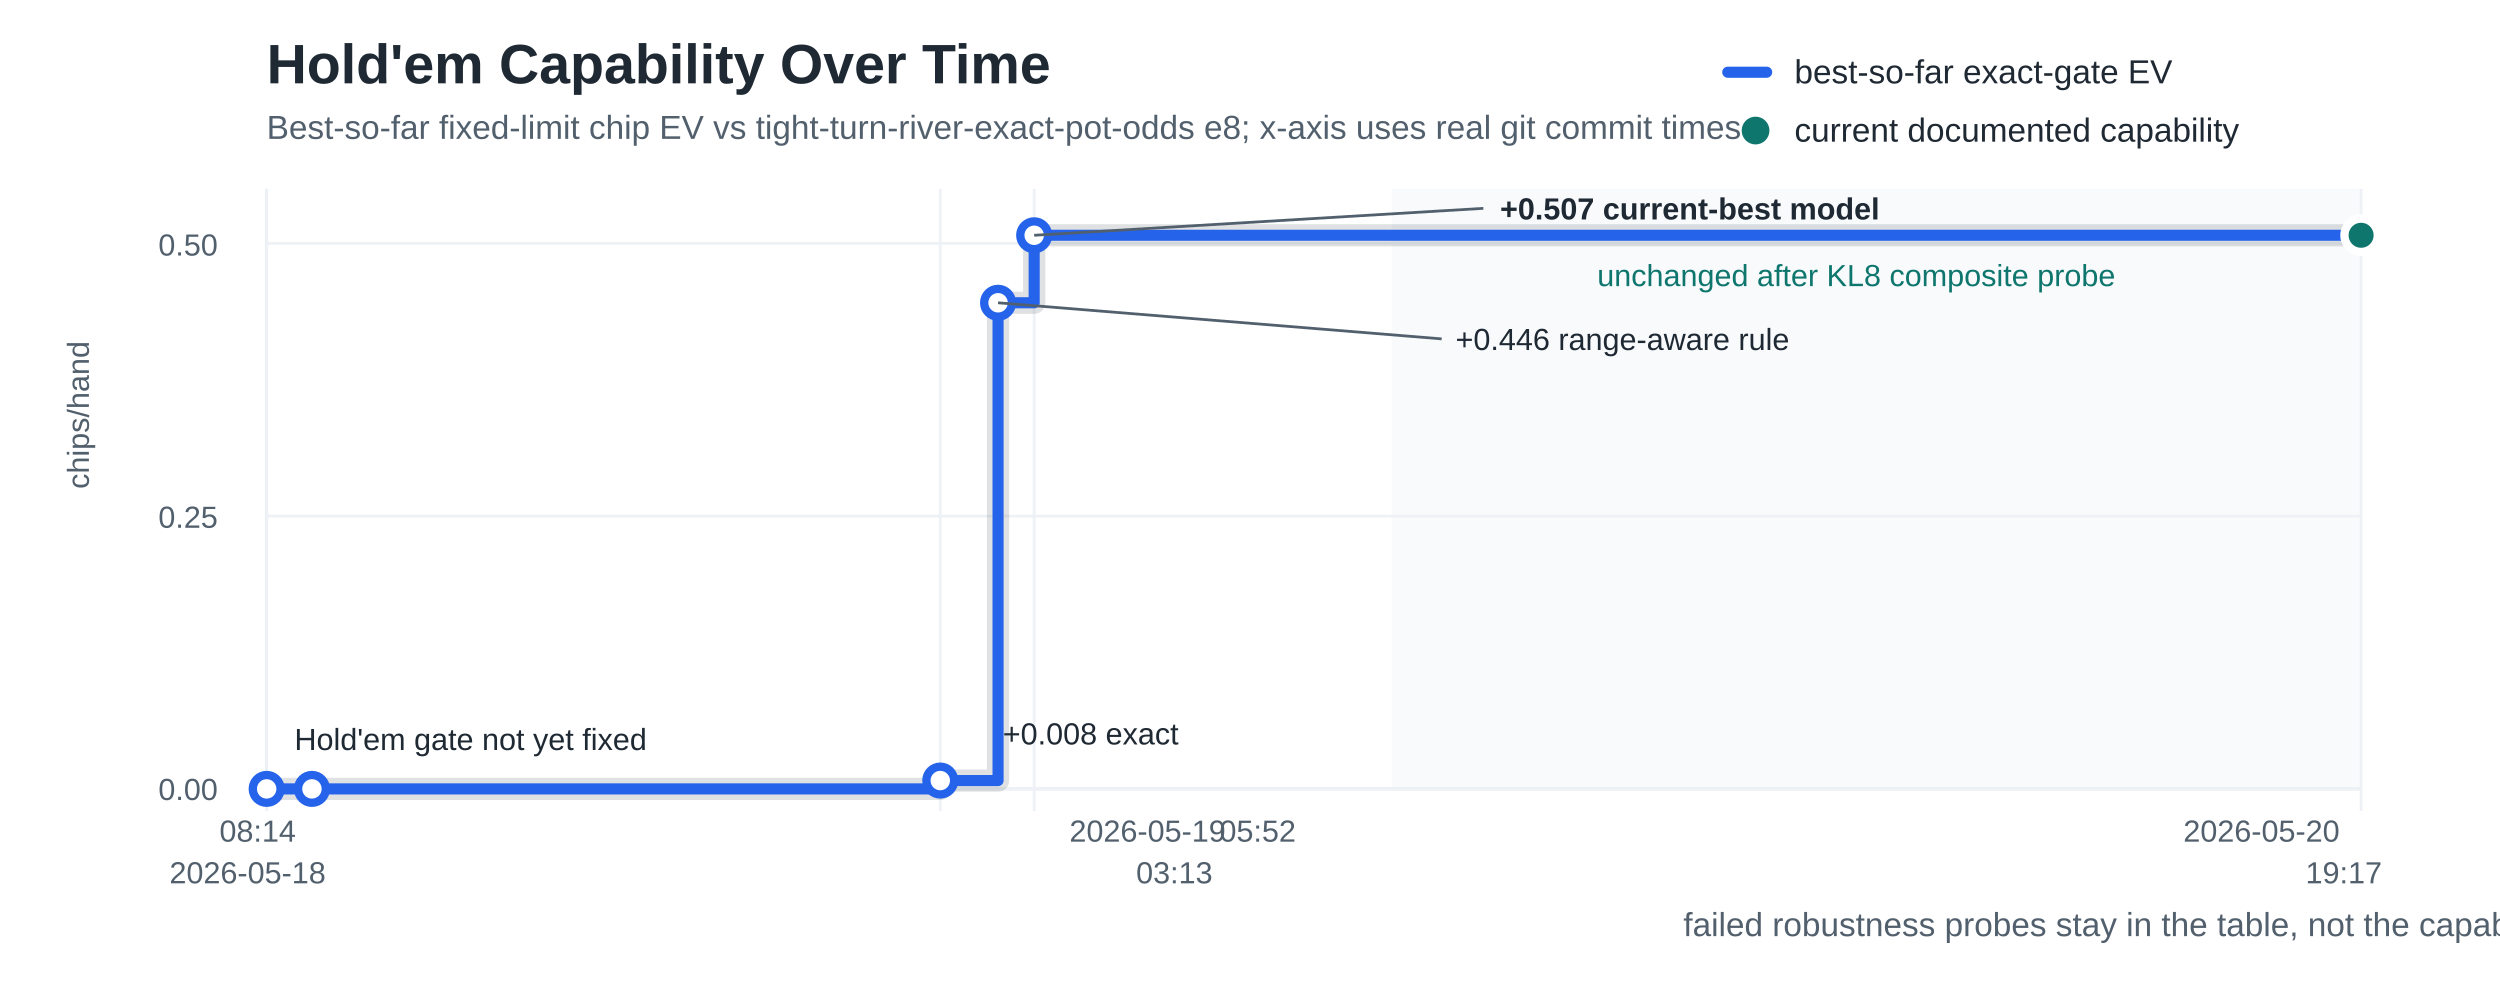
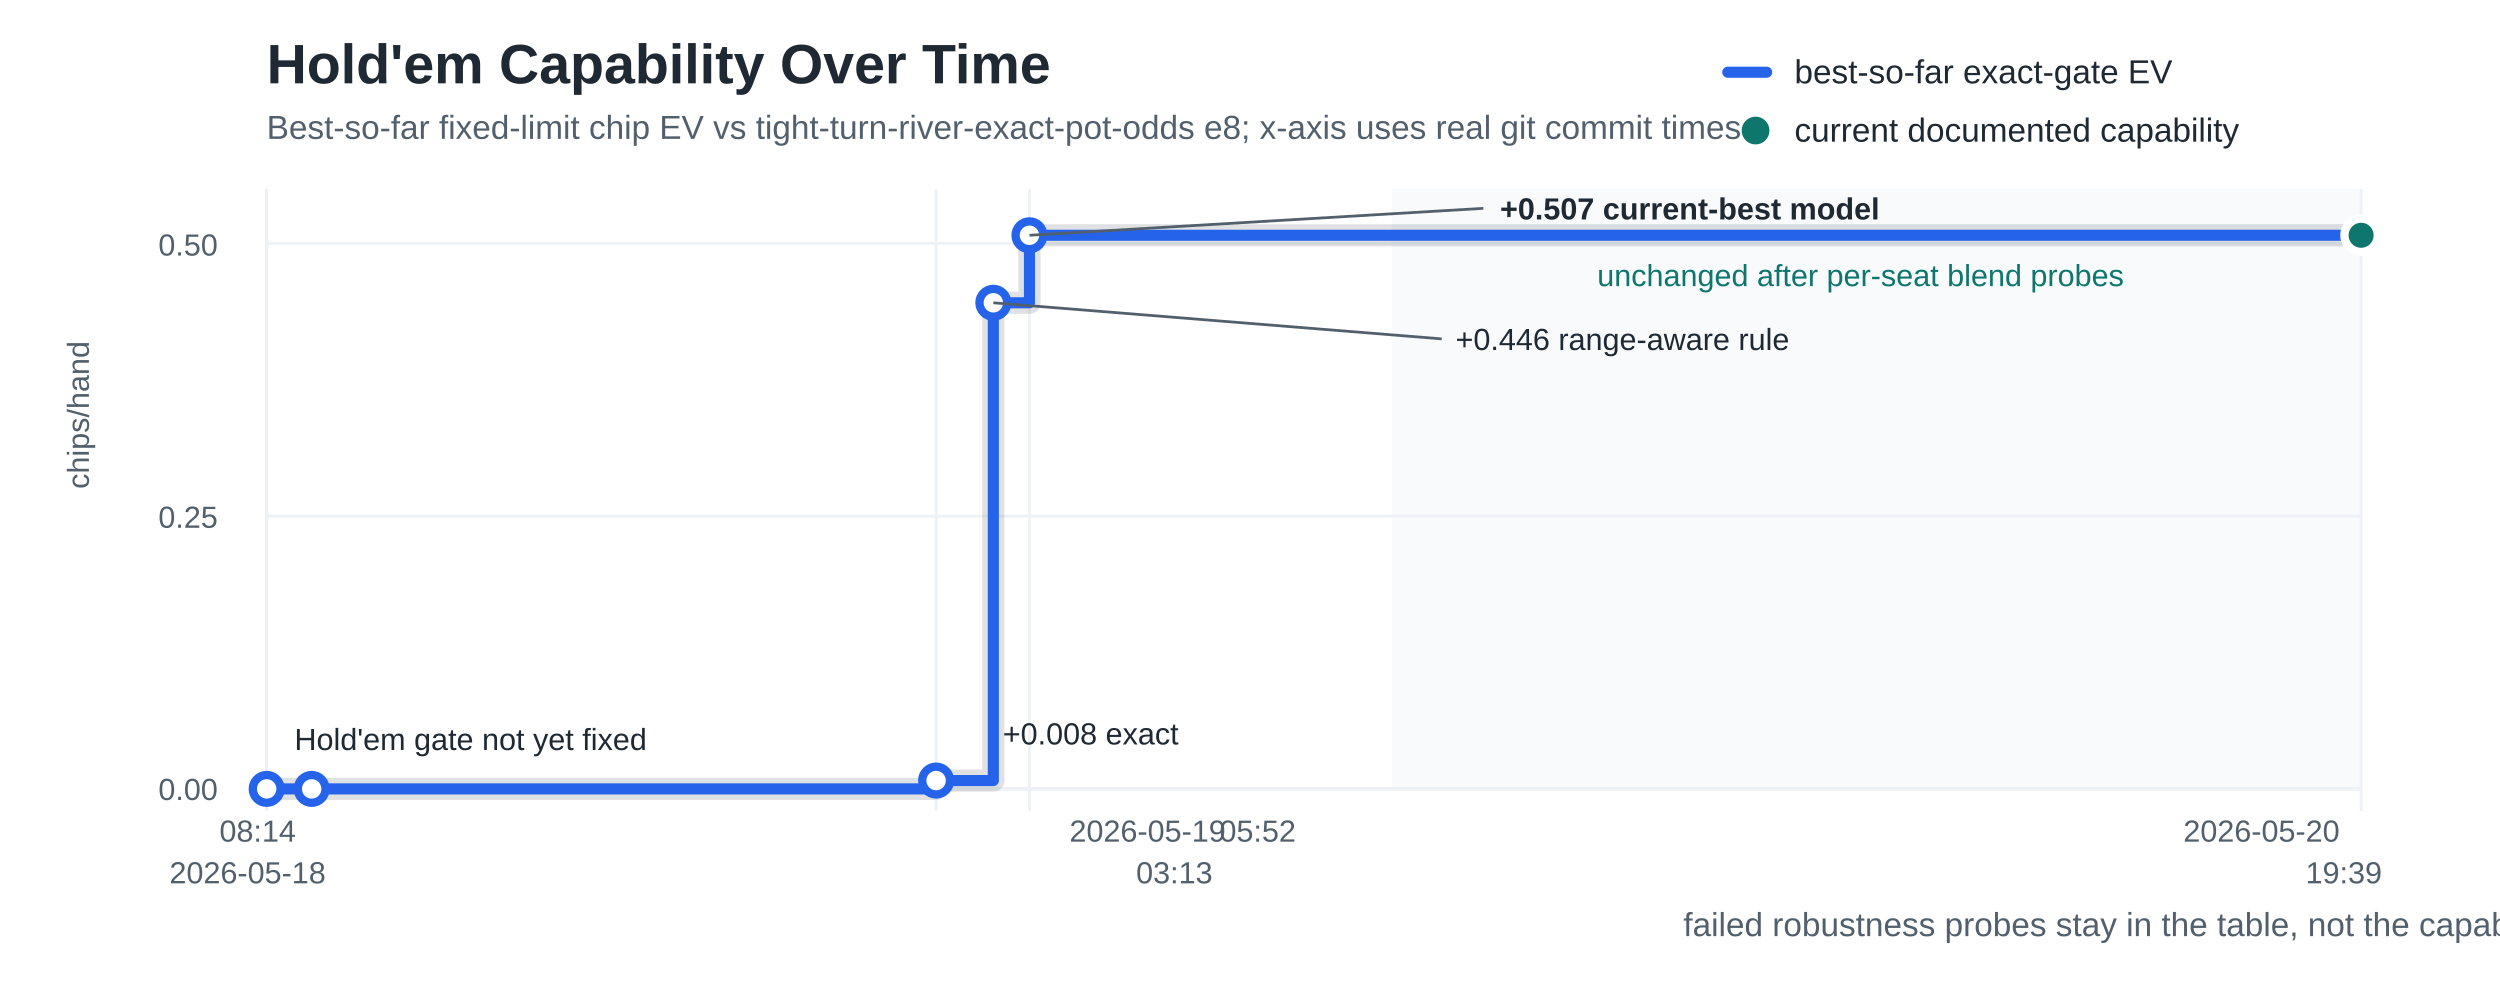
<svg xmlns="http://www.w3.org/2000/svg" width="900" height="360" viewBox="0 0 900 360" role="img" aria-labelledby="title desc">
  <rect width="900" height="360" fill="#ffffff" />
  <rect x="501" y="68" width="349" height="216" fill="#f8fafc" />
  <text x="96" y="30" font-family="Arial, Helvetica, sans-serif" font-size="20" font-weight="700" fill="#1f2933">Hold'em Capability Over Time</text>
  <text x="96" y="50" font-family="Arial, Helvetica, sans-serif" font-size="12" fill="#52606d">Best-so-far fixed-limit chip EV vs tight-turn-river-exact-pot-odds e8; x-axis uses real git commit times</text>
  <g stroke="#d9e2ec" stroke-width="1">
    <line x1="96" y1="284" x2="850" y2="284" />
    <line x1="96" y1="68" x2="96" y2="284" />
  </g>
  <g font-family="Arial, Helvetica, sans-serif" font-size="11" fill="#52606d">
    <line x1="96" y1="284.0" x2="850" y2="284.0" stroke="#eef2f6" stroke-width="1" />
    <text x="57" y="288">0.00</text>
    <line x1="96" y1="185.8" x2="850" y2="185.8" stroke="#eef2f6" stroke-width="1" />
    <text x="57" y="190">0.25</text>
    <line x1="96" y1="87.6" x2="850" y2="87.6" stroke="#eef2f6" stroke-width="1" />
    <text x="57" y="92">0.50</text>
    <text x="32" y="176" transform="rotate(-90 32 176)">chips/hand</text>
  </g>
  <g stroke="#eef2f6" stroke-width="1">
    <line x1="96.0" y1="68" x2="96.0" y2="292" />
-     <line x1="338.5" y1="68" x2="338.5" y2="292" />
-     <line x1="372.3" y1="68" x2="372.3" y2="292" />
+     <line x1="337.0" y1="68" x2="337.0" y2="292" />
+     <line x1="370.6" y1="68" x2="370.6" y2="292" />
    <line x1="850.0" y1="68" x2="850.0" y2="292" />
  </g>
-   <path d="M 96.0 284.0 L 112.3 284.0 L 112.3 284.0 L 338.5 284.0 L 338.5 281.0 L 359.3 281.0 L 359.3 109.0 L 372.3 109.0 L 372.3 84.7 L 802.6 84.7 L 802.6 84.7 L 805.9 84.7 L 805.9 84.7 L 807.9 84.7 L 807.9 84.7 L 809.5 84.7 L 809.5 84.7 L 811.4 84.7 L 811.4 84.7 L 817.7 84.7 L 817.7 84.7 L 821.1 84.7 L 821.1 84.7 L 822.3 84.7 L 822.3 84.7 L 824.5 84.7 L 824.5 84.7 L 826.5 84.7 L 826.5 84.7 L 829.9 84.7 L 829.9 84.7 L 831.0 84.7 L 831.0 84.7 L 833.6 84.7 L 833.6 84.7 L 834.9 84.7 L 834.9 84.7 L 835.9 84.7 L 835.9 84.7 L 837.4 84.7 L 837.4 84.7 L 838.4 84.7 L 838.4 84.7 L 839.6 84.7 L 839.6 84.7 L 840.8 84.7 L 840.8 84.7 L 842.6 84.7 L 842.6 84.7 L 844.5 84.7 L 844.5 84.7 L 846.0 84.7 L 846.0 84.7 L 847.6 84.7 L 847.6 84.7 L 850.0 84.7 L 850.0 84.7" fill="none" stroke="#1f2933" stroke-opacity="0.14" stroke-width="8" stroke-linecap="round" stroke-linejoin="round" />
-   <path d="M 96.0 284.0 L 112.3 284.0 L 112.3 284.0 L 338.5 284.0 L 338.5 281.0 L 359.3 281.0 L 359.3 109.0 L 372.3 109.0 L 372.3 84.7 L 802.6 84.7 L 802.6 84.7 L 805.9 84.7 L 805.9 84.7 L 807.9 84.7 L 807.9 84.7 L 809.5 84.7 L 809.5 84.7 L 811.4 84.7 L 811.4 84.7 L 817.7 84.7 L 817.7 84.7 L 821.1 84.7 L 821.1 84.7 L 822.3 84.7 L 822.3 84.7 L 824.5 84.7 L 824.5 84.7 L 826.5 84.7 L 826.5 84.7 L 829.9 84.7 L 829.9 84.7 L 831.0 84.7 L 831.0 84.7 L 833.6 84.7 L 833.6 84.7 L 834.9 84.7 L 834.9 84.7 L 835.9 84.7 L 835.9 84.7 L 837.4 84.7 L 837.4 84.7 L 838.4 84.7 L 838.4 84.7 L 839.6 84.7 L 839.6 84.7 L 840.8 84.7 L 840.8 84.7 L 842.6 84.7 L 842.6 84.7 L 844.5 84.7 L 844.5 84.7 L 846.0 84.7 L 846.0 84.7 L 847.6 84.7 L 847.6 84.7 L 850.0 84.7 L 850.0 84.7" fill="none" stroke="#2563eb" stroke-width="4" stroke-linecap="round" stroke-linejoin="round" />
+   <path d="M 96.0 284.0 L 112.2 284.0 L 112.2 284.0 L 337.0 284.0 L 337.0 281.0 L 357.6 281.0 L 357.6 109.0 L 370.6 109.0 L 370.6 84.7 L 798.2 84.7 L 798.2 84.7 L 801.5 84.7 L 801.5 84.7 L 803.5 84.7 L 803.5 84.7 L 805.1 84.7 L 805.1 84.7 L 807.0 84.7 L 807.0 84.7 L 813.3 84.7 L 813.3 84.7 L 816.6 84.7 L 816.6 84.7 L 817.8 84.7 L 817.8 84.7 L 820.1 84.7 L 820.1 84.7 L 822.0 84.7 L 822.0 84.7 L 825.4 84.7 L 825.4 84.7 L 826.5 84.7 L 826.5 84.7 L 829.1 84.7 L 829.1 84.7 L 830.3 84.7 L 830.3 84.7 L 831.4 84.7 L 831.4 84.7 L 832.8 84.7 L 832.8 84.7 L 833.9 84.7 L 833.9 84.7 L 835.0 84.7 L 835.0 84.7 L 836.2 84.7 L 836.2 84.7 L 838.0 84.7 L 838.0 84.7 L 839.9 84.7 L 839.9 84.7 L 841.4 84.7 L 841.4 84.7 L 843.0 84.7 L 843.0 84.7 L 845.4 84.7 L 845.4 84.7 L 848.5 84.7 L 848.5 84.7 L 850.0 84.7 L 850.0 84.7" fill="none" stroke="#1f2933" stroke-opacity="0.14" stroke-width="8" stroke-linecap="round" stroke-linejoin="round" />
+   <path d="M 96.0 284.0 L 112.2 284.0 L 112.2 284.0 L 337.0 284.0 L 337.0 281.0 L 357.6 281.0 L 357.6 109.0 L 370.6 109.0 L 370.6 84.7 L 798.2 84.7 L 798.2 84.7 L 801.5 84.7 L 801.5 84.7 L 803.5 84.7 L 803.5 84.7 L 805.1 84.7 L 805.1 84.7 L 807.0 84.7 L 807.0 84.7 L 813.3 84.7 L 813.3 84.7 L 816.6 84.7 L 816.6 84.7 L 817.8 84.7 L 817.8 84.7 L 820.1 84.7 L 820.1 84.7 L 822.0 84.7 L 822.0 84.7 L 825.4 84.7 L 825.4 84.7 L 826.5 84.7 L 826.5 84.7 L 829.1 84.7 L 829.1 84.7 L 830.3 84.7 L 830.3 84.7 L 831.4 84.7 L 831.4 84.7 L 832.8 84.7 L 832.8 84.7 L 833.9 84.7 L 833.9 84.7 L 835.0 84.7 L 835.0 84.7 L 836.2 84.7 L 836.2 84.7 L 838.0 84.7 L 838.0 84.7 L 839.9 84.7 L 839.9 84.7 L 841.4 84.7 L 841.4 84.7 L 843.0 84.7 L 843.0 84.7 L 845.4 84.7 L 845.4 84.7 L 848.5 84.7 L 848.5 84.7 L 850.0 84.7 L 850.0 84.7" fill="none" stroke="#2563eb" stroke-width="4" stroke-linecap="round" stroke-linejoin="round" />
  <g fill="#ffffff" stroke="#2563eb" stroke-width="3">
    <circle cx="96.0" cy="284.0" r="5" />
-     <circle cx="112.3" cy="284.0" r="5" />
-     <circle cx="338.5" cy="281.0" r="5" />
-     <circle cx="359.3" cy="109.0" r="5" />
-     <circle cx="372.3" cy="84.7" r="5" />
+     <circle cx="112.2" cy="284.0" r="5" />
+     <circle cx="337.0" cy="281.0" r="5" />
+     <circle cx="357.6" cy="109.0" r="5" />
+     <circle cx="370.6" cy="84.7" r="5" />
  </g>
  <circle cx="850.0" cy="84.7" r="6" fill="#0f766e" stroke="#ffffff" stroke-width="3" />
  <g font-family="Arial, Helvetica, sans-serif" font-size="11" fill="#1f2933">
    <text x="106" y="270">Hold'em gate not yet fixed</text>
    <text x="361" y="268">+0.008 exact</text>
-     <line x1="359.3" y1="109.0" x2="519" y2="122" stroke="#52606d" stroke-width="1" />
+     <line x1="357.6" y1="109.0" x2="519" y2="122" stroke="#52606d" stroke-width="1" />
    <text x="524" y="126">+0.446 range-aware rule</text>
-     <line x1="372.3" y1="84.7" x2="534" y2="75" stroke="#52606d" stroke-width="1" />
+     <line x1="370.6" y1="84.7" x2="534" y2="75" stroke="#52606d" stroke-width="1" />
    <text x="540" y="79" font-weight="700">+0.507 current-best model</text>
-     <text x="575" y="103" fill="#0f766e">unchanged after KL8 composite probe</text>
+     <text x="575" y="103" fill="#0f766e">unchanged after per-seat blend probes</text>
  </g>
  <g font-family="Arial, Helvetica, sans-serif" font-size="11" fill="#52606d">
    <text x="61" y="318">2026-05-18</text>
    <text x="79" y="303">08:14</text>
    <text x="385" y="303">2026-05-19</text>
    <text x="409" y="318">03:13</text>
    <text x="439" y="303">05:52</text>
    <text x="786" y="303">2026-05-20</text>
-     <text x="830" y="318">19:17</text>
+     <text x="830" y="318">19:39</text>
  </g>
  <g font-family="Arial, Helvetica, sans-serif" font-size="12" fill="#1f2933">
    <rect x="620" y="24" width="18" height="4" fill="#2563eb" rx="2" />
    <text x="646" y="30">best-so-far exact-gate EV</text>
    <circle cx="632" cy="47" r="5" fill="#0f766e" />
    <text x="646" y="51">current documented capability</text>
    <text x="606" y="337" fill="#52606d">failed robustness probes stay in the table, not the capability line</text>
  </g>
</svg>
